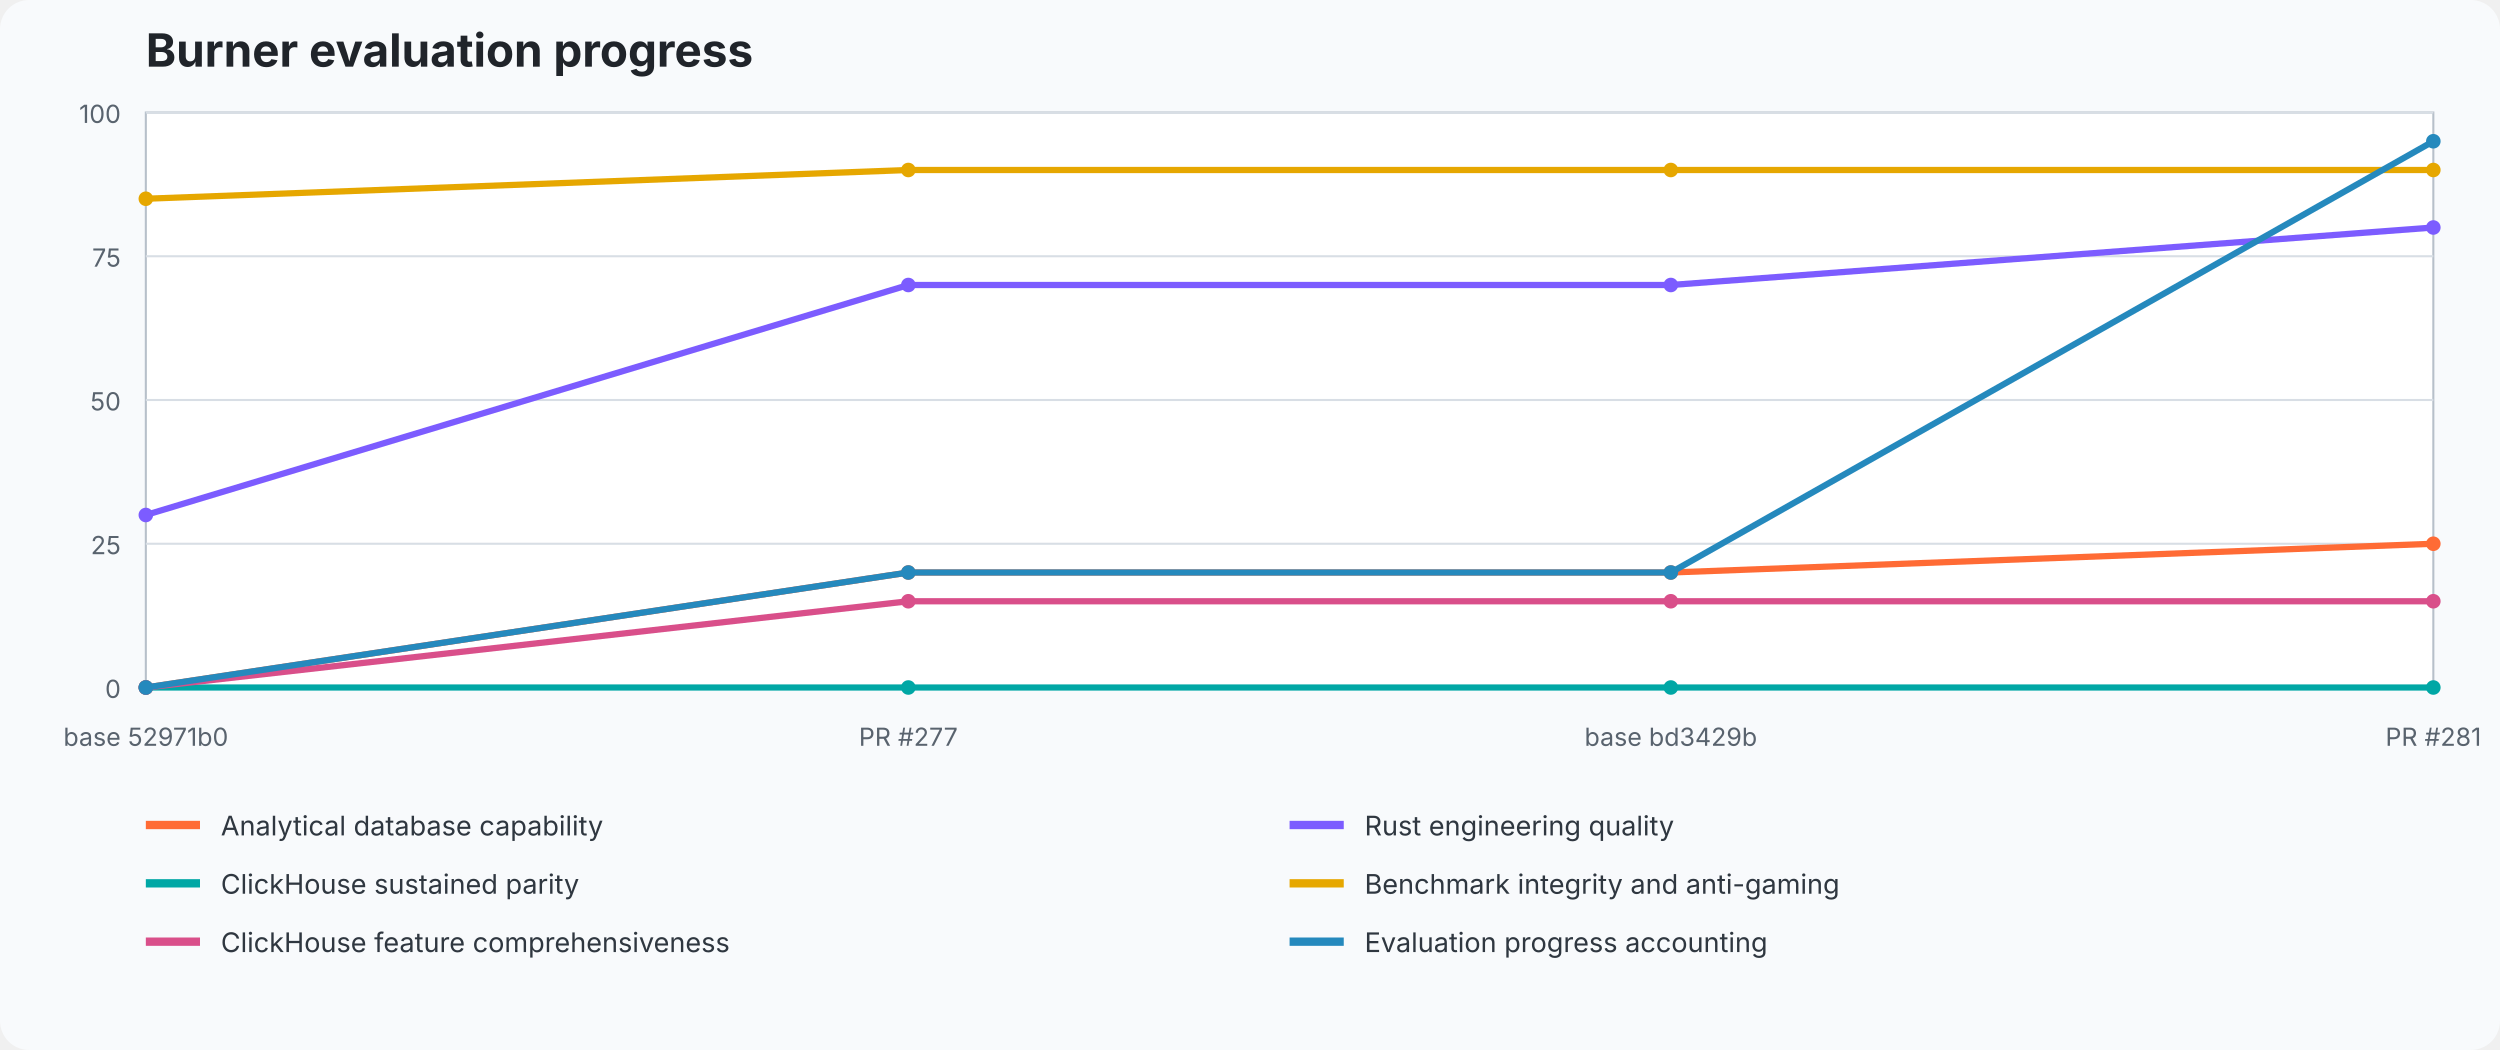
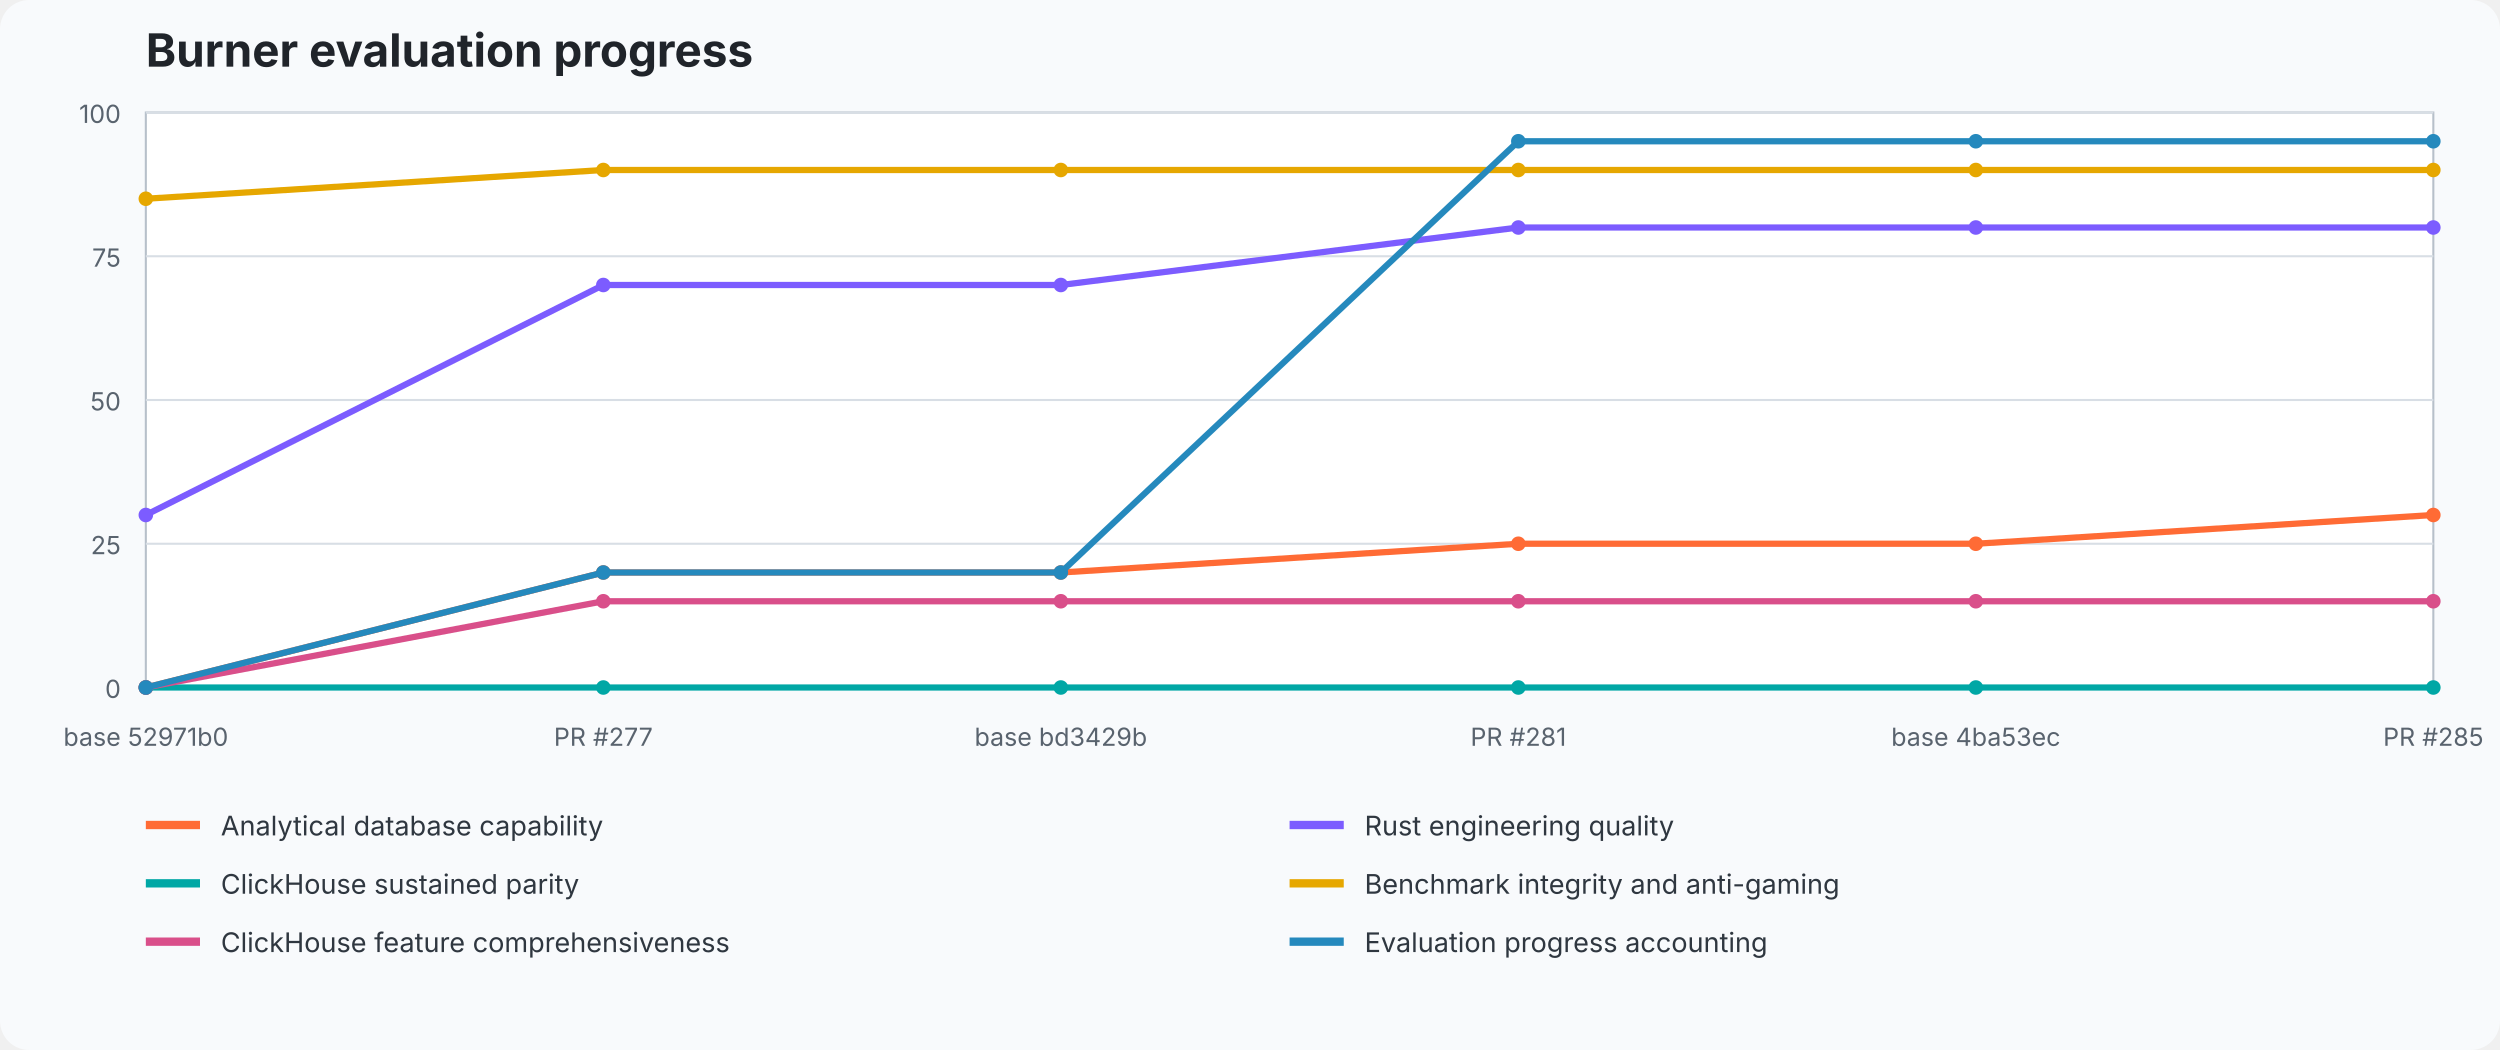
<svg xmlns="http://www.w3.org/2000/svg" width="1200" height="504" viewBox="0 0 1200 504" role="img" aria-labelledby="title desc">
  <style>text{font-family:ui-sans-serif,system-ui,-apple-system,BlinkMacSystemFont,"Segoe UI",sans-serif}.title{font-size:22px;font-weight:700;fill:#20242a}.axis{font-size:12px;fill:#59636e}.legend{font-size:13px;fill:#2f3740}.grid{stroke:#d8dee5;stroke-width:1}.plot{fill:#fff;stroke:#b7c0ca}</style>
  <rect width="100%" height="100%" fill="#f8fafc" rx="14" />
  <text x="70" y="32" class="title">Burner evaluation progress</text>
  <rect x="70" y="54" width="1098" height="276" class="plot" />
  <line x1="70" y1="330" x2="1168" y2="330" class="grid" />
  <text x="58" y="335" text-anchor="end" class="axis">0</text>
  <line x1="70" y1="261" x2="1168" y2="261" class="grid" />
  <text x="58" y="266" text-anchor="end" class="axis">25</text>
  <line x1="70" y1="192" x2="1168" y2="192" class="grid" />
  <text x="58" y="197" text-anchor="end" class="axis">50</text>
  <line x1="70" y1="123" x2="1168" y2="123" class="grid" />
  <text x="58" y="128" text-anchor="end" class="axis">75</text>
  <line x1="70" y1="54" x2="1168" y2="54" class="grid" />
  <text x="58" y="59" text-anchor="end" class="axis">100</text>
-   <polyline points="70.0,330.0 436.0,274.8 802.0,274.8 1168.0,261.0" fill="none" stroke="#ff6b35" stroke-width="3" stroke-linejoin="round" stroke-linecap="round" />
+   <polyline points="70.0,330.0 289.6,274.8 509.2,274.8 728.8,261.0 948.4,261.0 1168.0,247.2" fill="none" stroke="#ff6b35" stroke-width="3" stroke-linejoin="round" stroke-linecap="round" />
  <circle cx="70.0" cy="330.0" r="3.5" fill="#ff6b35" />
-   <circle cx="436.0" cy="274.8" r="3.5" fill="#ff6b35" />
-   <circle cx="802.0" cy="274.8" r="3.5" fill="#ff6b35" />
-   <circle cx="1168.0" cy="261.0" r="3.5" fill="#ff6b35" />
-   <polyline points="70.0,247.2 436.0,136.8 802.0,136.8 1168.0,109.2" fill="none" stroke="#7c5cff" stroke-width="3" stroke-linejoin="round" stroke-linecap="round" />
+   <circle cx="289.6" cy="274.8" r="3.5" fill="#ff6b35" />
+   <circle cx="509.2" cy="274.8" r="3.5" fill="#ff6b35" />
+   <circle cx="728.8" cy="261.0" r="3.5" fill="#ff6b35" />
+   <circle cx="948.4" cy="261.0" r="3.5" fill="#ff6b35" />
+   <circle cx="1168.0" cy="247.2" r="3.5" fill="#ff6b35" />
+   <polyline points="70.0,247.2 289.6,136.8 509.2,136.8 728.8,109.2 948.4,109.2 1168.0,109.2" fill="none" stroke="#7c5cff" stroke-width="3" stroke-linejoin="round" stroke-linecap="round" />
  <circle cx="70.0" cy="247.2" r="3.5" fill="#7c5cff" />
-   <circle cx="436.0" cy="136.8" r="3.5" fill="#7c5cff" />
-   <circle cx="802.0" cy="136.8" r="3.5" fill="#7c5cff" />
+   <circle cx="289.6" cy="136.8" r="3.5" fill="#7c5cff" />
+   <circle cx="509.2" cy="136.8" r="3.5" fill="#7c5cff" />
+   <circle cx="728.8" cy="109.2" r="3.5" fill="#7c5cff" />
+   <circle cx="948.4" cy="109.2" r="3.5" fill="#7c5cff" />
  <circle cx="1168.0" cy="109.2" r="3.5" fill="#7c5cff" />
-   <polyline points="70.0,330.0 436.0,330.0 802.0,330.0 1168.0,330.0" fill="none" stroke="#00a7a5" stroke-width="3" stroke-linejoin="round" stroke-linecap="round" />
+   <polyline points="70.0,330.0 289.6,330.0 509.2,330.0 728.8,330.0 948.4,330.0 1168.0,330.0" fill="none" stroke="#00a7a5" stroke-width="3" stroke-linejoin="round" stroke-linecap="round" />
  <circle cx="70.0" cy="330.0" r="3.5" fill="#00a7a5" />
-   <circle cx="436.0" cy="330.0" r="3.5" fill="#00a7a5" />
-   <circle cx="802.0" cy="330.0" r="3.5" fill="#00a7a5" />
+   <circle cx="289.6" cy="330.0" r="3.5" fill="#00a7a5" />
+   <circle cx="509.2" cy="330.0" r="3.5" fill="#00a7a5" />
+   <circle cx="728.8" cy="330.0" r="3.5" fill="#00a7a5" />
+   <circle cx="948.4" cy="330.0" r="3.5" fill="#00a7a5" />
  <circle cx="1168.0" cy="330.0" r="3.5" fill="#00a7a5" />
-   <polyline points="70.0,95.4 436.0,81.6 802.0,81.6 1168.0,81.6" fill="none" stroke="#e6a700" stroke-width="3" stroke-linejoin="round" stroke-linecap="round" />
+   <polyline points="70.0,95.4 289.6,81.6 509.2,81.6 728.8,81.6 948.4,81.6 1168.0,81.6" fill="none" stroke="#e6a700" stroke-width="3" stroke-linejoin="round" stroke-linecap="round" />
  <circle cx="70.0" cy="95.4" r="3.5" fill="#e6a700" />
-   <circle cx="436.0" cy="81.6" r="3.5" fill="#e6a700" />
-   <circle cx="802.0" cy="81.6" r="3.5" fill="#e6a700" />
+   <circle cx="289.6" cy="81.6" r="3.5" fill="#e6a700" />
+   <circle cx="509.2" cy="81.6" r="3.5" fill="#e6a700" />
+   <circle cx="728.8" cy="81.6" r="3.5" fill="#e6a700" />
+   <circle cx="948.4" cy="81.6" r="3.5" fill="#e6a700" />
  <circle cx="1168.0" cy="81.6" r="3.5" fill="#e6a700" />
-   <polyline points="70.0,330.0 436.0,288.6 802.0,288.6 1168.0,288.6" fill="none" stroke="#d94f8a" stroke-width="3" stroke-linejoin="round" stroke-linecap="round" />
+   <polyline points="70.0,330.0 289.6,288.6 509.2,288.6 728.8,288.6 948.4,288.6 1168.0,288.6" fill="none" stroke="#d94f8a" stroke-width="3" stroke-linejoin="round" stroke-linecap="round" />
  <circle cx="70.0" cy="330.0" r="3.5" fill="#d94f8a" />
-   <circle cx="436.0" cy="288.6" r="3.5" fill="#d94f8a" />
-   <circle cx="802.0" cy="288.6" r="3.5" fill="#d94f8a" />
+   <circle cx="289.6" cy="288.6" r="3.5" fill="#d94f8a" />
+   <circle cx="509.2" cy="288.6" r="3.5" fill="#d94f8a" />
+   <circle cx="728.8" cy="288.6" r="3.5" fill="#d94f8a" />
+   <circle cx="948.4" cy="288.6" r="3.5" fill="#d94f8a" />
  <circle cx="1168.0" cy="288.6" r="3.5" fill="#d94f8a" />
-   <polyline points="70.0,330.0 436.0,274.8 802.0,274.8 1168.0,67.8" fill="none" stroke="#2589bd" stroke-width="3" stroke-linejoin="round" stroke-linecap="round" />
+   <polyline points="70.0,330.0 289.6,274.8 509.2,274.8 728.8,67.8 948.4,67.8 1168.0,67.8" fill="none" stroke="#2589bd" stroke-width="3" stroke-linejoin="round" stroke-linecap="round" />
  <circle cx="70.0" cy="330.0" r="3.5" fill="#2589bd" />
-   <circle cx="436.0" cy="274.8" r="3.5" fill="#2589bd" />
-   <circle cx="802.0" cy="274.8" r="3.5" fill="#2589bd" />
+   <circle cx="289.6" cy="274.8" r="3.5" fill="#2589bd" />
+   <circle cx="509.2" cy="274.8" r="3.5" fill="#2589bd" />
+   <circle cx="728.8" cy="67.8" r="3.5" fill="#2589bd" />
+   <circle cx="948.4" cy="67.8" r="3.5" fill="#2589bd" />
  <circle cx="1168.0" cy="67.8" r="3.5" fill="#2589bd" />
  <text x="70" y="358" text-anchor="middle" class="axis">base 52971b0</text>
-   <text x="436" y="358" text-anchor="middle" class="axis">PR #277</text>
-   <text x="802" y="358" text-anchor="middle" class="axis">base bd3429b</text>
-   <text x="1168" y="358" text-anchor="middle" class="axis">PR #281</text>
+   <text x="289.6" y="358" text-anchor="middle" class="axis">PR #277</text>
+   <text x="509.2" y="358" text-anchor="middle" class="axis">base bd3429b</text>
+   <text x="728.8" y="358" text-anchor="middle" class="axis">PR #281</text>
+   <text x="948.4" y="358" text-anchor="middle" class="axis">base 4ba53ec</text>
+   <text x="1168" y="358" text-anchor="middle" class="axis">PR #285</text>
  <line x1="70" y1="396" x2="96" y2="396" stroke="#ff6b35" stroke-width="4" />
  <text x="106" y="401" class="legend">Analytical database capability</text>
  <line x1="619" y1="396" x2="645" y2="396" stroke="#7c5cff" stroke-width="4" />
  <text x="655" y="401" class="legend">Rust engineering quality</text>
  <line x1="70" y1="424" x2="96" y2="424" stroke="#00a7a5" stroke-width="4" />
  <text x="106" y="429" class="legend">ClickHouse sustained parity</text>
  <line x1="619" y1="424" x2="645" y2="424" stroke="#e6a700" stroke-width="4" />
  <text x="655" y="429" class="legend">Benchmark integrity and anti-gaming</text>
  <line x1="70" y1="452" x2="96" y2="452" stroke="#d94f8a" stroke-width="4" />
  <text x="106" y="457" class="legend">ClickHouse feature comprehensiveness</text>
  <line x1="619" y1="452" x2="645" y2="452" stroke="#2589bd" stroke-width="4" />
  <text x="655" y="457" class="legend">Evaluation progress accounting</text>
</svg>
